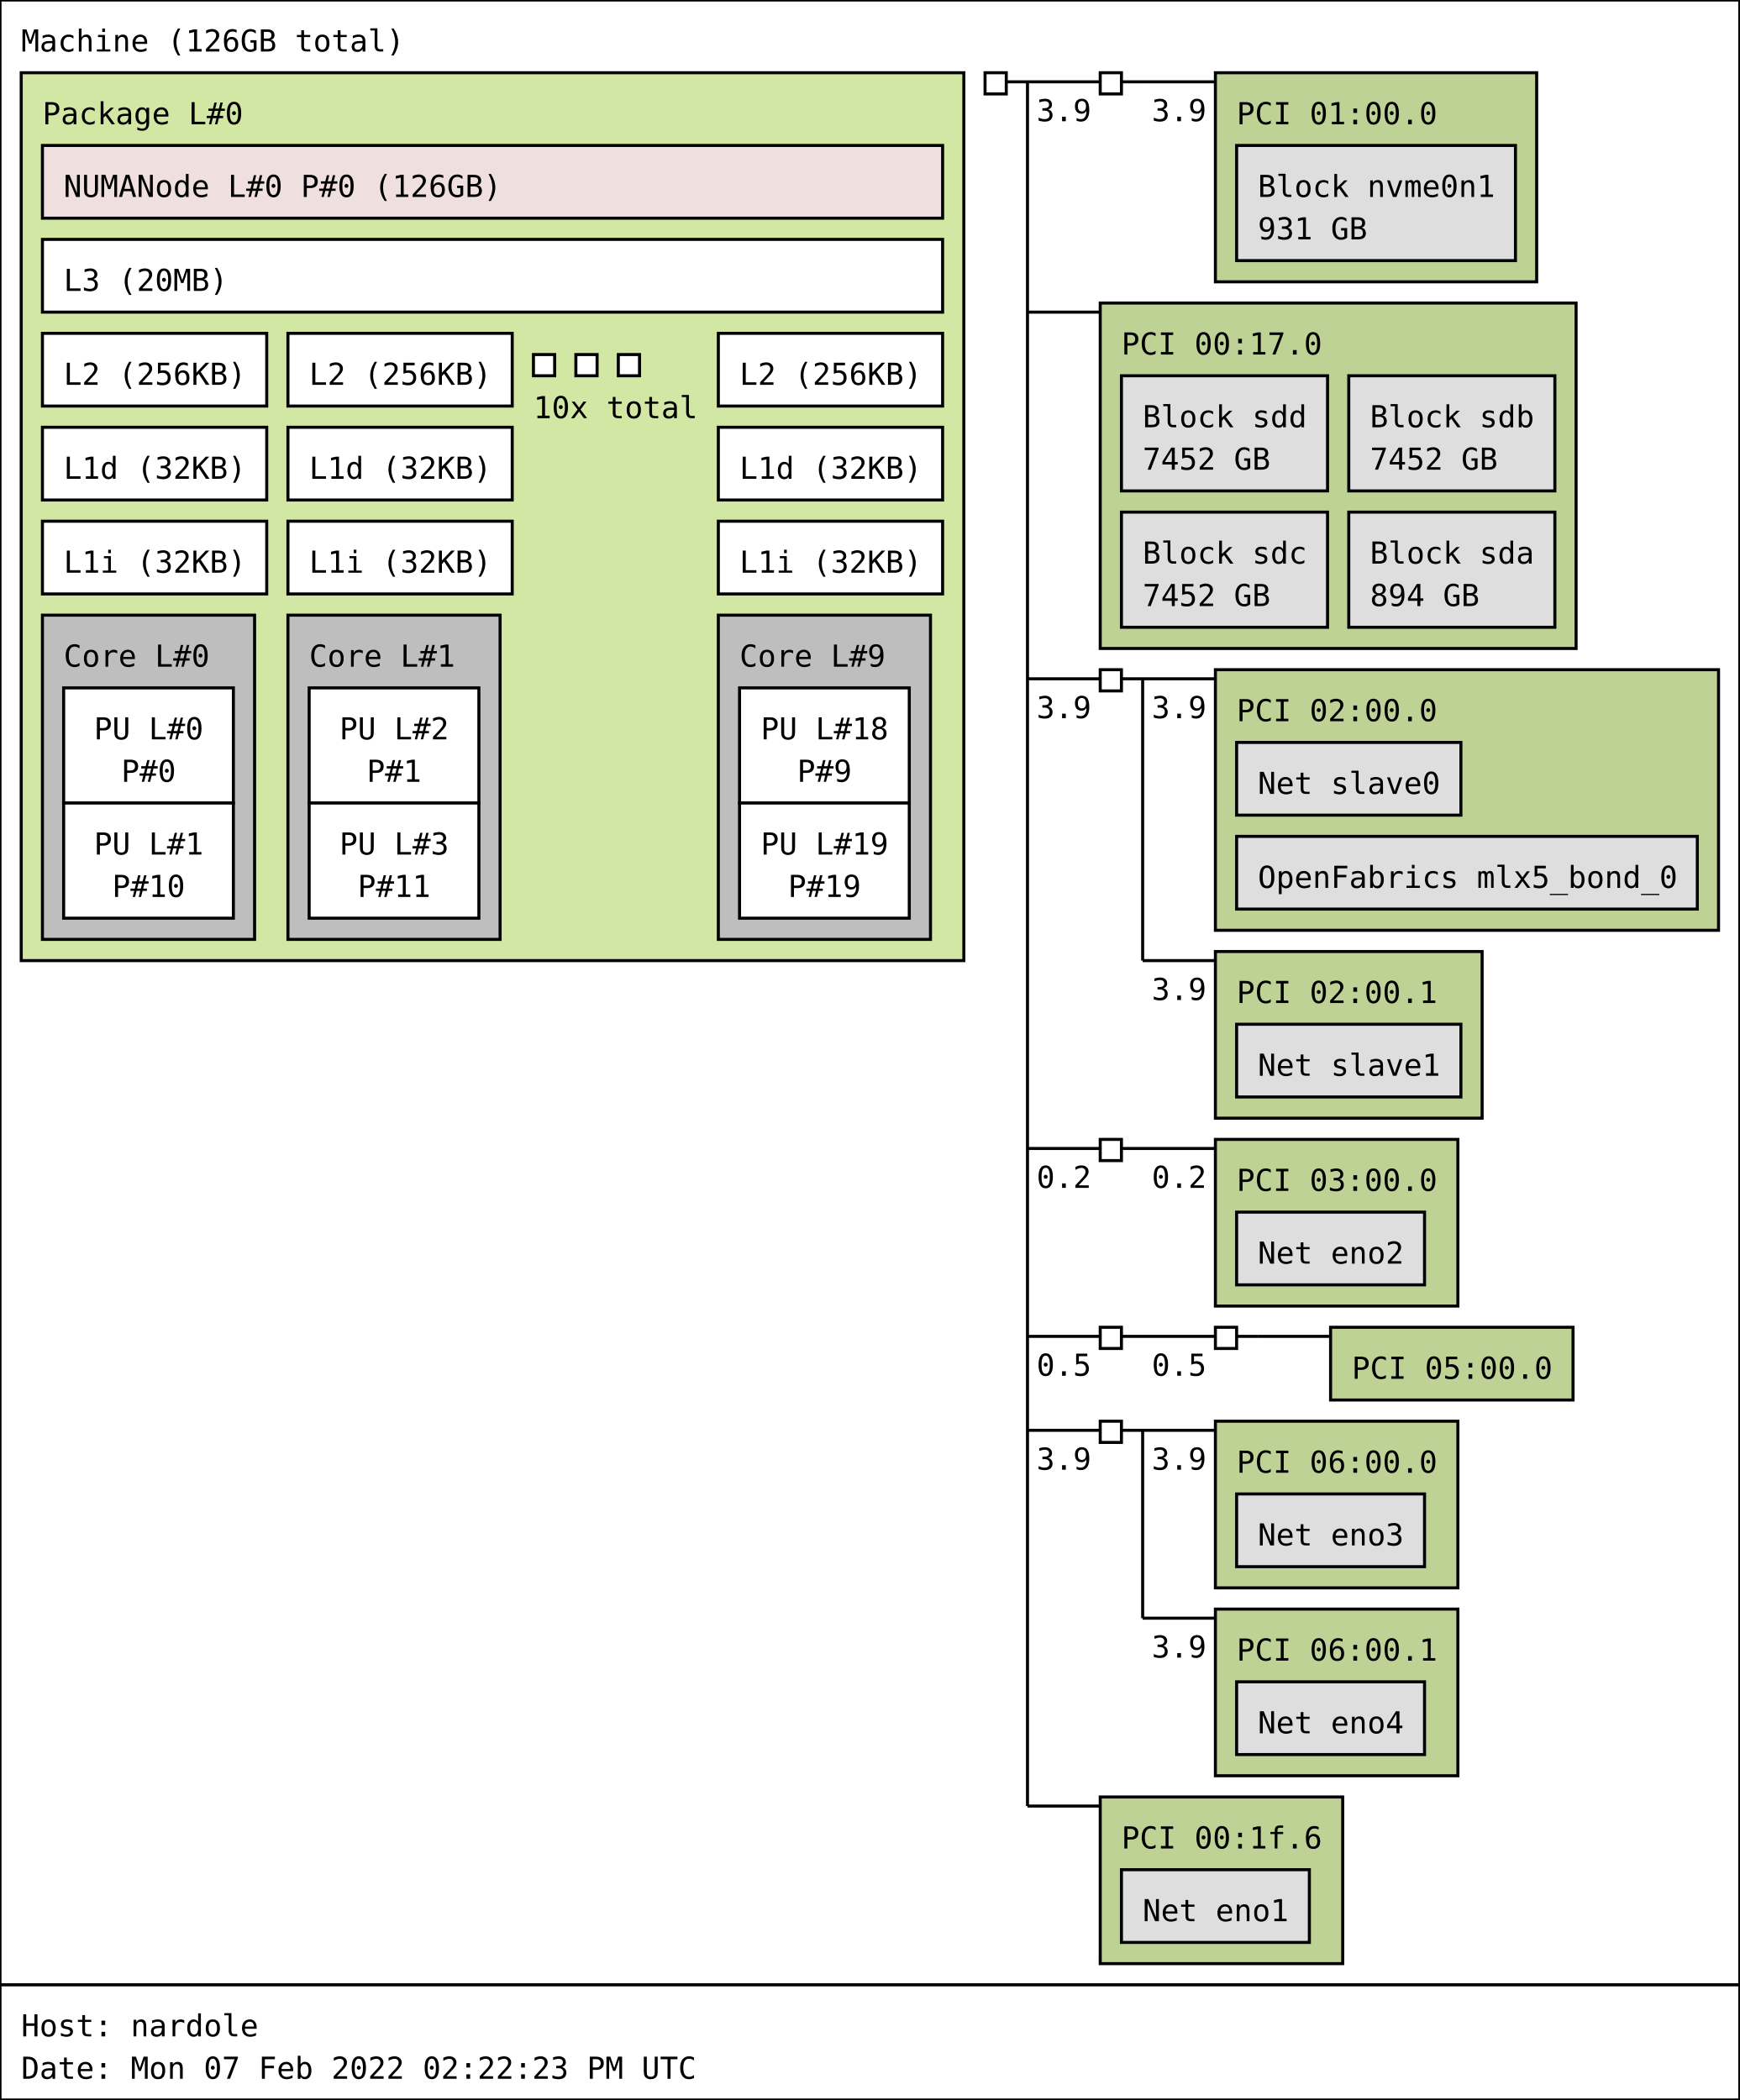
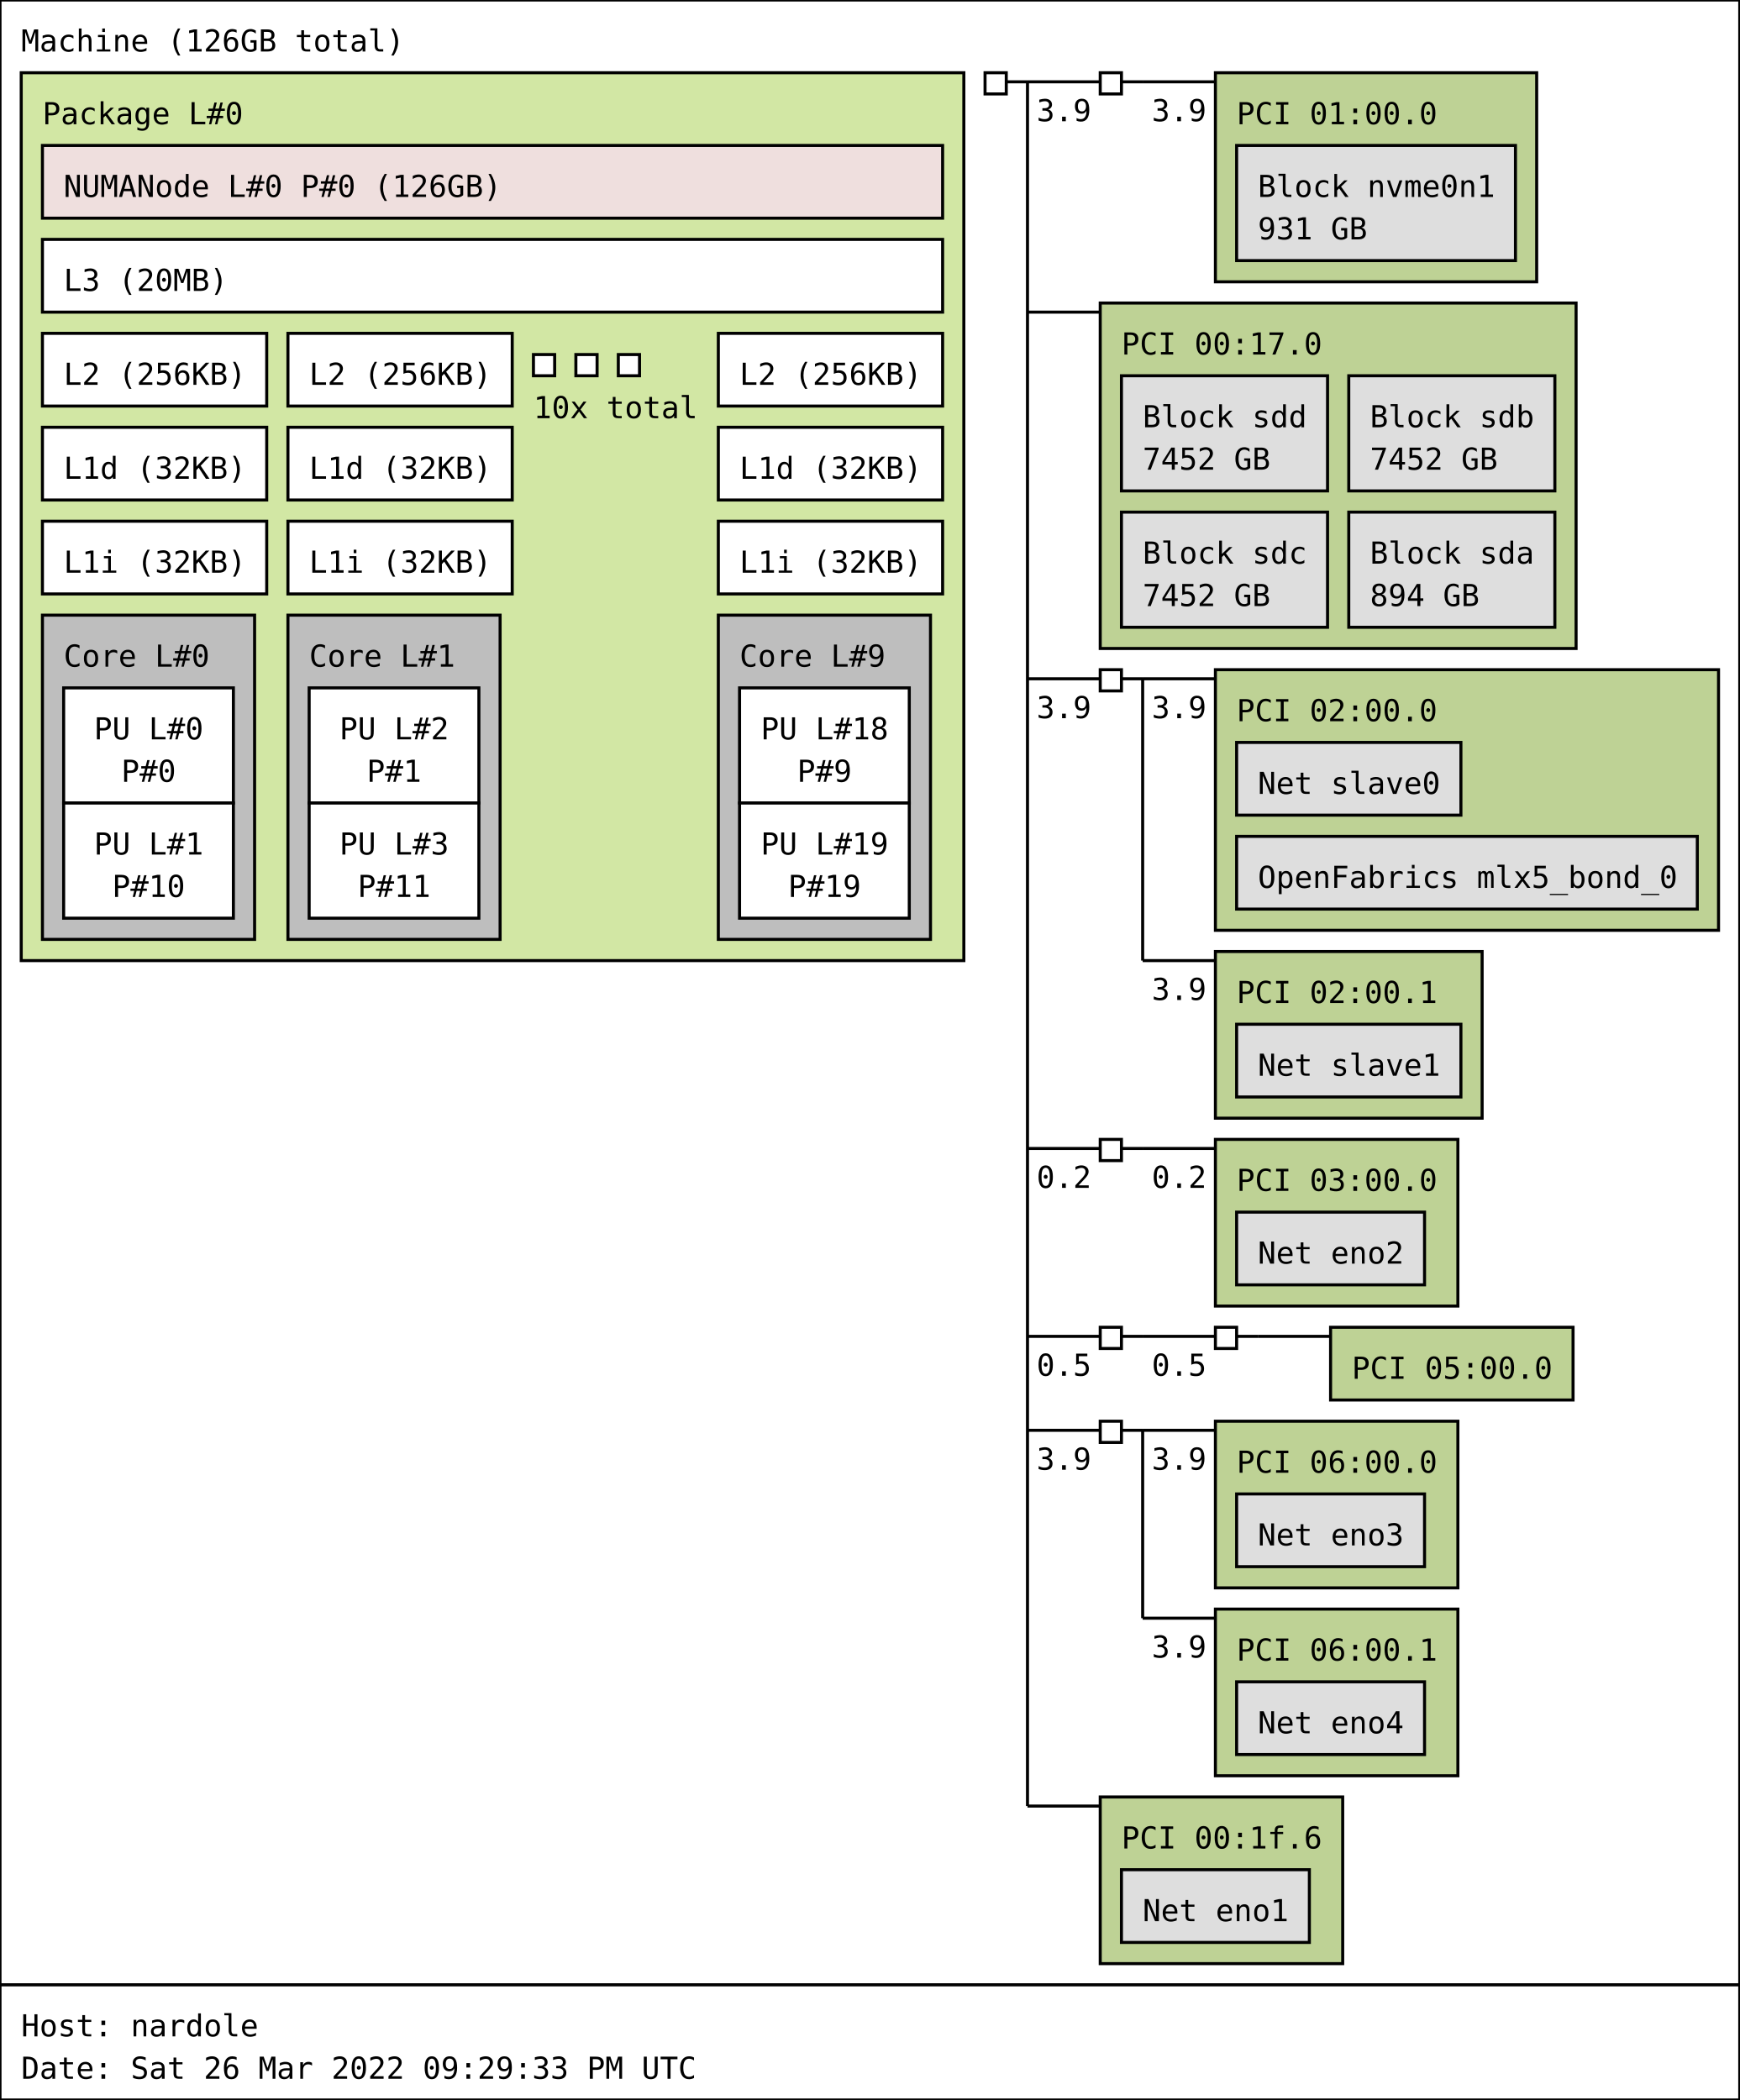
<svg xmlns="http://www.w3.org/2000/svg" width="574px" height="693px" viewBox="0 0 574px 693px" version="1.1">
  <rect id="Machine_0_rect" class="Machine" x="0" y="0" width="574" height="655" fill="rgb(255,255,255)" stroke="rgb(0,0,0)" stroke-width="1" />
  <text id="Machine_0_text" class="Machine" font-family="Monospace" x="7" y="17" fill="rgb(0,0,0)" font-size="10px">Machine (126GB total)</text>
  <rect id="Package_0_rect" class="Package" x="7" y="24" width="311" height="293" fill="rgb(210,231,164)" stroke="rgb(0,0,0)" stroke-width="1" />
  <text id="Package_0_text" class="Package" font-family="Monospace" x="14" y="41" fill="rgb(0,0,0)" font-size="10px">Package L#0</text>
  <rect id="L3_0_rect" class="L3" x="14" y="79" width="297" height="24" fill="rgb(255,255,255)" stroke="rgb(0,0,0)" stroke-width="1" />
  <text id="L3_0_text" class="L3" font-family="Monospace" x="21" y="96" fill="rgb(0,0,0)" font-size="10px">L3 (20MB)</text>
  <rect id="L2_0_rect" class="L2" x="14" y="110" width="74" height="24" fill="rgb(255,255,255)" stroke="rgb(0,0,0)" stroke-width="1" />
  <text id="L2_0_text" class="L2" font-family="Monospace" x="21" y="127" fill="rgb(0,0,0)" font-size="10px">L2 (256KB)</text>
  <rect id="L1d_0_rect" class="L1d" x="14" y="141" width="74" height="24" fill="rgb(255,255,255)" stroke="rgb(0,0,0)" stroke-width="1" />
  <text id="L1d_0_text" class="L1d" font-family="Monospace" x="21" y="158" fill="rgb(0,0,0)" font-size="10px">L1d (32KB)</text>
  <rect id="L1i_0_rect" class="L1i" x="14" y="172" width="74" height="24" fill="rgb(255,255,255)" stroke="rgb(0,0,0)" stroke-width="1" />
  <text id="L1i_0_text" class="L1i" font-family="Monospace" x="21" y="189" fill="rgb(0,0,0)" font-size="10px">L1i (32KB)</text>
  <rect id="Core_0_rect" class="Core" x="14" y="203" width="70" height="107" fill="rgb(190,190,190)" stroke="rgb(0,0,0)" stroke-width="1" />
  <text id="Core_0_text" class="Core" font-family="Monospace" x="21" y="220" fill="rgb(0,0,0)" font-size="10px">Core L#0</text>
  <rect id="PU_0_rect" class="PU" x="21" y="227" width="56" height="38" fill="rgb(255,255,255)" stroke="rgb(0,0,0)" stroke-width="1" />
  <text id="PU_0_text" class="PU" font-family="Monospace" x="31" y="244" fill="rgb(0,0,0)" font-size="10px">PU L#0</text>
  <text id="PU_0_text_1" class="PU" font-family="Monospace" x="40" y="258" fill="rgb(0,0,0)" font-size="10px">P#0</text>
  <rect id="PU_1_rect" class="PU" x="21" y="265" width="56" height="38" fill="rgb(255,255,255)" stroke="rgb(0,0,0)" stroke-width="1" />
  <text id="PU_1_text" class="PU" font-family="Monospace" x="31" y="282" fill="rgb(0,0,0)" font-size="10px">PU L#1</text>
  <text id="PU_1_text_1" class="PU" font-family="Monospace" x="37" y="296" fill="rgb(0,0,0)" font-size="10px">P#10</text>
  <rect id="L2_1_rect" class="L2" x="95" y="110" width="74" height="24" fill="rgb(255,255,255)" stroke="rgb(0,0,0)" stroke-width="1" />
  <text id="L2_1_text" class="L2" font-family="Monospace" x="102" y="127" fill="rgb(0,0,0)" font-size="10px">L2 (256KB)</text>
  <rect id="L1d_1_rect" class="L1d" x="95" y="141" width="74" height="24" fill="rgb(255,255,255)" stroke="rgb(0,0,0)" stroke-width="1" />
  <text id="L1d_1_text" class="L1d" font-family="Monospace" x="102" y="158" fill="rgb(0,0,0)" font-size="10px">L1d (32KB)</text>
  <rect id="L1i_1_rect" class="L1i" x="95" y="172" width="74" height="24" fill="rgb(255,255,255)" stroke="rgb(0,0,0)" stroke-width="1" />
  <text id="L1i_1_text" class="L1i" font-family="Monospace" x="102" y="189" fill="rgb(0,0,0)" font-size="10px">L1i (32KB)</text>
  <rect id="Core_1_rect" class="Core" x="95" y="203" width="70" height="107" fill="rgb(190,190,190)" stroke="rgb(0,0,0)" stroke-width="1" />
  <text id="Core_1_text" class="Core" font-family="Monospace" x="102" y="220" fill="rgb(0,0,0)" font-size="10px">Core L#1</text>
  <rect id="PU_2_rect" class="PU" x="102" y="227" width="56" height="38" fill="rgb(255,255,255)" stroke="rgb(0,0,0)" stroke-width="1" />
  <text id="PU_2_text" class="PU" font-family="Monospace" x="112" y="244" fill="rgb(0,0,0)" font-size="10px">PU L#2</text>
  <text id="PU_2_text_1" class="PU" font-family="Monospace" x="121" y="258" fill="rgb(0,0,0)" font-size="10px">P#1</text>
  <rect id="PU_3_rect" class="PU" x="102" y="265" width="56" height="38" fill="rgb(255,255,255)" stroke="rgb(0,0,0)" stroke-width="1" />
  <text id="PU_3_text" class="PU" font-family="Monospace" x="112" y="282" fill="rgb(0,0,0)" font-size="10px">PU L#3</text>
  <text id="PU_3_text_1" class="PU" font-family="Monospace" x="118" y="296" fill="rgb(0,0,0)" font-size="10px">P#11</text>
  <rect id="L2_2_rect" class="L2" x="176" y="117" width="7" height="7" fill="rgb(255,255,255)" stroke="rgb(0,0,0)" stroke-width="1" />
  <rect id="L2_2_rect" class="L2" x="190" y="117" width="7" height="7" fill="rgb(255,255,255)" stroke="rgb(0,0,0)" stroke-width="1" />
  <rect id="L2_2_rect" class="L2" x="204" y="117" width="7" height="7" fill="rgb(255,255,255)" stroke="rgb(0,0,0)" stroke-width="1" />
  <text id="L2_2_text" class="L2" font-family="Monospace" x="176" y="138" fill="rgb(0,0,0)" font-size="10px">10x total</text>
  <rect id="L2_9_rect" class="L2" x="237" y="110" width="74" height="24" fill="rgb(255,255,255)" stroke="rgb(0,0,0)" stroke-width="1" />
  <text id="L2_9_text" class="L2" font-family="Monospace" x="244" y="127" fill="rgb(0,0,0)" font-size="10px">L2 (256KB)</text>
  <rect id="L1d_9_rect" class="L1d" x="237" y="141" width="74" height="24" fill="rgb(255,255,255)" stroke="rgb(0,0,0)" stroke-width="1" />
  <text id="L1d_9_text" class="L1d" font-family="Monospace" x="244" y="158" fill="rgb(0,0,0)" font-size="10px">L1d (32KB)</text>
  <rect id="L1i_9_rect" class="L1i" x="237" y="172" width="74" height="24" fill="rgb(255,255,255)" stroke="rgb(0,0,0)" stroke-width="1" />
  <text id="L1i_9_text" class="L1i" font-family="Monospace" x="244" y="189" fill="rgb(0,0,0)" font-size="10px">L1i (32KB)</text>
  <rect id="Core_9_rect" class="Core" x="237" y="203" width="70" height="107" fill="rgb(190,190,190)" stroke="rgb(0,0,0)" stroke-width="1" />
  <text id="Core_9_text" class="Core" font-family="Monospace" x="244" y="220" fill="rgb(0,0,0)" font-size="10px">Core L#9</text>
  <rect id="PU_18_rect" class="PU" x="244" y="227" width="56" height="38" fill="rgb(255,255,255)" stroke="rgb(0,0,0)" stroke-width="1" />
  <text id="PU_18_text" class="PU" font-family="Monospace" x="251" y="244" fill="rgb(0,0,0)" font-size="10px">PU L#18</text>
  <text id="PU_18_text_1" class="PU" font-family="Monospace" x="263" y="258" fill="rgb(0,0,0)" font-size="10px">P#9</text>
  <rect id="PU_19_rect" class="PU" x="244" y="265" width="56" height="38" fill="rgb(255,255,255)" stroke="rgb(0,0,0)" stroke-width="1" />
  <text id="PU_19_text" class="PU" font-family="Monospace" x="251" y="282" fill="rgb(0,0,0)" font-size="10px">PU L#19</text>
  <text id="PU_19_text_1" class="PU" font-family="Monospace" x="260" y="296" fill="rgb(0,0,0)" font-size="10px">P#19</text>
  <rect id="NUMANode_0_rect" class="NUMANode" x="14" y="48" width="297" height="24" fill="rgb(239,223,222)" stroke="rgb(0,0,0)" stroke-width="1" />
  <text id="NUMANode_0_text" class="NUMANode" font-family="Monospace" x="21" y="65" fill="rgb(0,0,0)" font-size="10px">NUMANode L#0 P#0 (126GB)</text>
  <rect id="HostBridge_0_rect" class="HostBridge" x="325" y="24" width="7" height="7" fill="rgb(255,255,255)" stroke="rgb(0,0,0)" stroke-width="1" />
  <line id="HostBridge_0_line" class="HostBridge" x1="332" y1="27" x2="339" y2="27" stroke="rgb(0,0,0)" stroke-width="1" />
  <line id="HostBridge_0_line_2" class="HostBridge" x1="339" y1="27" x2="363" y2="27" stroke="rgb(0,0,0)" stroke-width="1" />
  <text id="HostBridge_0_text_2" class="HostBridge" font-family="Monospace" x="342" y="40" fill="rgb(0,0,0)" font-size="10px">3.9</text>
  <line id="HostBridge_0_line_3" class="HostBridge" x1="339" y1="103" x2="363" y2="103" stroke="rgb(0,0,0)" stroke-width="1" />
  <line id="HostBridge_0_line_4" class="HostBridge" x1="339" y1="224" x2="363" y2="224" stroke="rgb(0,0,0)" stroke-width="1" />
  <text id="HostBridge_0_text_4" class="HostBridge" font-family="Monospace" x="342" y="237" fill="rgb(0,0,0)" font-size="10px">3.9</text>
  <line id="HostBridge_0_line_5" class="HostBridge" x1="339" y1="379" x2="363" y2="379" stroke="rgb(0,0,0)" stroke-width="1" />
  <text id="HostBridge_0_text_5" class="HostBridge" font-family="Monospace" x="342" y="392" fill="rgb(0,0,0)" font-size="10px">0.2</text>
  <line id="HostBridge_0_line_6" class="HostBridge" x1="339" y1="441" x2="363" y2="441" stroke="rgb(0,0,0)" stroke-width="1" />
  <text id="HostBridge_0_text_6" class="HostBridge" font-family="Monospace" x="342" y="454" fill="rgb(0,0,0)" font-size="10px">0.5</text>
  <line id="HostBridge_0_line_7" class="HostBridge" x1="339" y1="472" x2="363" y2="472" stroke="rgb(0,0,0)" stroke-width="1" />
  <text id="HostBridge_0_text_7" class="HostBridge" font-family="Monospace" x="342" y="485" fill="rgb(0,0,0)" font-size="10px">3.9</text>
  <line id="HostBridge_0_line_8" class="HostBridge" x1="339" y1="596" x2="363" y2="596" stroke="rgb(0,0,0)" stroke-width="1" />
  <line id="HostBridge_0_line_1" class="HostBridge" x1="339" y1="27" x2="339" y2="596" stroke="rgb(0,0,0)" stroke-width="1" />
  <rect id="PCIBridge_1_rect" class="PCIBridge" x="363" y="24" width="7" height="7" fill="rgb(255,255,255)" stroke="rgb(0,0,0)" stroke-width="1" />
  <line id="PCIBridge_1_line" class="PCIBridge" x1="370" y1="27" x2="377" y2="27" stroke="rgb(0,0,0)" stroke-width="1" />
  <line id="PCIBridge_1_line_2" class="PCIBridge" x1="377" y1="27" x2="401" y2="27" stroke="rgb(0,0,0)" stroke-width="1" />
  <text id="PCIBridge_1_text_2" class="PCIBridge" font-family="Monospace" x="380" y="40" fill="rgb(0,0,0)" font-size="10px">3.9</text>
  <line id="PCIBridge_1_line_1" class="PCIBridge" x1="377" y1="27" x2="377" y2="27" stroke="rgb(0,0,0)" stroke-width="1" />
  <rect id="PCI_0_rect" class="PCI" x="401" y="24" width="106" height="69" fill="rgb(190,210,149)" stroke="rgb(0,0,0)" stroke-width="1" />
  <text id="PCI_0_text" class="PCI" font-family="Monospace" x="408" y="41" fill="rgb(0,0,0)" font-size="10px">PCI 01:00.0</text>
  <rect id="Block_0_rect" class="Block" x="408" y="48" width="92" height="38" fill="rgb(222,222,222)" stroke="rgb(0,0,0)" stroke-width="1" />
  <text id="Block_0_text" class="Block" font-family="Monospace" x="415" y="65" fill="rgb(0,0,0)" font-size="10px">Block nvme0n1</text>
  <text id="Block_0_text_1" class="Block" font-family="Monospace" x="415" y="79" fill="rgb(0,0,0)" font-size="10px">931 GB</text>
  <rect id="PCI_1_rect" class="PCI" x="363" y="100" width="157" height="114" fill="rgb(190,210,149)" stroke="rgb(0,0,0)" stroke-width="1" />
  <text id="PCI_1_text" class="PCI" font-family="Monospace" x="370" y="117" fill="rgb(0,0,0)" font-size="10px">PCI 00:17.0</text>
  <rect id="Block_1_rect" class="Block" x="370" y="124" width="68" height="38" fill="rgb(222,222,222)" stroke="rgb(0,0,0)" stroke-width="1" />
  <text id="Block_1_text" class="Block" font-family="Monospace" x="377" y="141" fill="rgb(0,0,0)" font-size="10px">Block sdd</text>
  <text id="Block_1_text_1" class="Block" font-family="Monospace" x="377" y="155" fill="rgb(0,0,0)" font-size="10px">7452 GB</text>
  <rect id="Block_2_rect" class="Block" x="445" y="124" width="68" height="38" fill="rgb(222,222,222)" stroke="rgb(0,0,0)" stroke-width="1" />
  <text id="Block_2_text" class="Block" font-family="Monospace" x="452" y="141" fill="rgb(0,0,0)" font-size="10px">Block sdb</text>
  <text id="Block_2_text_1" class="Block" font-family="Monospace" x="452" y="155" fill="rgb(0,0,0)" font-size="10px">7452 GB</text>
  <rect id="Block_3_rect" class="Block" x="370" y="169" width="68" height="38" fill="rgb(222,222,222)" stroke="rgb(0,0,0)" stroke-width="1" />
  <text id="Block_3_text" class="Block" font-family="Monospace" x="377" y="186" fill="rgb(0,0,0)" font-size="10px">Block sdc</text>
  <text id="Block_3_text_1" class="Block" font-family="Monospace" x="377" y="200" fill="rgb(0,0,0)" font-size="10px">7452 GB</text>
  <rect id="Block_4_rect" class="Block" x="445" y="169" width="68" height="38" fill="rgb(222,222,222)" stroke="rgb(0,0,0)" stroke-width="1" />
  <text id="Block_4_text" class="Block" font-family="Monospace" x="452" y="186" fill="rgb(0,0,0)" font-size="10px">Block sda</text>
  <text id="Block_4_text_1" class="Block" font-family="Monospace" x="452" y="200" fill="rgb(0,0,0)" font-size="10px">894 GB</text>
  <rect id="PCIBridge_2_rect" class="PCIBridge" x="363" y="221" width="7" height="7" fill="rgb(255,255,255)" stroke="rgb(0,0,0)" stroke-width="1" />
  <line id="PCIBridge_2_line" class="PCIBridge" x1="370" y1="224" x2="377" y2="224" stroke="rgb(0,0,0)" stroke-width="1" />
  <line id="PCIBridge_2_line_2" class="PCIBridge" x1="377" y1="224" x2="401" y2="224" stroke="rgb(0,0,0)" stroke-width="1" />
  <text id="PCIBridge_2_text_2" class="PCIBridge" font-family="Monospace" x="380" y="237" fill="rgb(0,0,0)" font-size="10px">3.9</text>
  <line id="PCIBridge_2_line_3" class="PCIBridge" x1="377" y1="317" x2="401" y2="317" stroke="rgb(0,0,0)" stroke-width="1" />
  <text id="PCIBridge_2_text_3" class="PCIBridge" font-family="Monospace" x="380" y="330" fill="rgb(0,0,0)" font-size="10px">3.9</text>
  <line id="PCIBridge_2_line_1" class="PCIBridge" x1="377" y1="224" x2="377" y2="317" stroke="rgb(0,0,0)" stroke-width="1" />
  <rect id="PCI_2_rect" class="PCI" x="401" y="221" width="166" height="86" fill="rgb(190,210,149)" stroke="rgb(0,0,0)" stroke-width="1" />
  <text id="PCI_2_text" class="PCI" font-family="Monospace" x="408" y="238" fill="rgb(0,0,0)" font-size="10px">PCI 02:00.0</text>
  <rect id="Net_5_rect" class="Net" x="408" y="245" width="74" height="24" fill="rgb(222,222,222)" stroke="rgb(0,0,0)" stroke-width="1" />
  <text id="Net_5_text" class="Net" font-family="Monospace" x="415" y="262" fill="rgb(0,0,0)" font-size="10px">Net slave0</text>
  <rect id="OpenFabrics_6_rect" class="OpenFabrics" x="408" y="276" width="152" height="24" fill="rgb(222,222,222)" stroke="rgb(0,0,0)" stroke-width="1" />
  <text id="OpenFabrics_6_text" class="OpenFabrics" font-family="Monospace" x="415" y="293" fill="rgb(0,0,0)" font-size="10px">OpenFabrics mlx5_bond_0</text>
  <rect id="PCI_3_rect" class="PCI" x="401" y="314" width="88" height="55" fill="rgb(190,210,149)" stroke="rgb(0,0,0)" stroke-width="1" />
  <text id="PCI_3_text" class="PCI" font-family="Monospace" x="408" y="331" fill="rgb(0,0,0)" font-size="10px">PCI 02:00.1</text>
  <rect id="Net_7_rect" class="Net" x="408" y="338" width="74" height="24" fill="rgb(222,222,222)" stroke="rgb(0,0,0)" stroke-width="1" />
  <text id="Net_7_text" class="Net" font-family="Monospace" x="415" y="355" fill="rgb(0,0,0)" font-size="10px">Net slave1</text>
  <rect id="PCIBridge_3_rect" class="PCIBridge" x="363" y="376" width="7" height="7" fill="rgb(255,255,255)" stroke="rgb(0,0,0)" stroke-width="1" />
  <line id="PCIBridge_3_line" class="PCIBridge" x1="370" y1="379" x2="377" y2="379" stroke="rgb(0,0,0)" stroke-width="1" />
  <line id="PCIBridge_3_line_2" class="PCIBridge" x1="377" y1="379" x2="401" y2="379" stroke="rgb(0,0,0)" stroke-width="1" />
  <text id="PCIBridge_3_text_2" class="PCIBridge" font-family="Monospace" x="380" y="392" fill="rgb(0,0,0)" font-size="10px">0.2</text>
  <line id="PCIBridge_3_line_1" class="PCIBridge" x1="377" y1="379" x2="377" y2="379" stroke="rgb(0,0,0)" stroke-width="1" />
  <rect id="PCI_4_rect" class="PCI" x="401" y="376" width="80" height="55" fill="rgb(190,210,149)" stroke="rgb(0,0,0)" stroke-width="1" />
  <text id="PCI_4_text" class="PCI" font-family="Monospace" x="408" y="393" fill="rgb(0,0,0)" font-size="10px">PCI 03:00.0</text>
  <rect id="Net_8_rect" class="Net" x="408" y="400" width="62" height="24" fill="rgb(222,222,222)" stroke="rgb(0,0,0)" stroke-width="1" />
  <text id="Net_8_text" class="Net" font-family="Monospace" x="415" y="417" fill="rgb(0,0,0)" font-size="10px">Net eno2</text>
  <rect id="PCIBridge_4_rect" class="PCIBridge" x="363" y="438" width="7" height="7" fill="rgb(255,255,255)" stroke="rgb(0,0,0)" stroke-width="1" />
  <line id="PCIBridge_4_line" class="PCIBridge" x1="370" y1="441" x2="377" y2="441" stroke="rgb(0,0,0)" stroke-width="1" />
  <line id="PCIBridge_4_line_2" class="PCIBridge" x1="377" y1="441" x2="401" y2="441" stroke="rgb(0,0,0)" stroke-width="1" />
  <text id="PCIBridge_4_text_2" class="PCIBridge" font-family="Monospace" x="380" y="454" fill="rgb(0,0,0)" font-size="10px">0.5</text>
  <line id="PCIBridge_4_line_1" class="PCIBridge" x1="377" y1="441" x2="377" y2="441" stroke="rgb(0,0,0)" stroke-width="1" />
  <rect id="PCIBridge_5_rect" class="PCIBridge" x="401" y="438" width="7" height="7" fill="rgb(255,255,255)" stroke="rgb(0,0,0)" stroke-width="1" />
  <line id="PCIBridge_5_line" class="PCIBridge" x1="408" y1="441" x2="415" y2="441" stroke="rgb(0,0,0)" stroke-width="1" />
  <line id="PCIBridge_5_line_2" class="PCIBridge" x1="415" y1="441" x2="439" y2="441" stroke="rgb(0,0,0)" stroke-width="1" />
  <line id="PCIBridge_5_line_1" class="PCIBridge" x1="415" y1="441" x2="415" y2="441" stroke="rgb(0,0,0)" stroke-width="1" />
  <rect id="PCI_5_rect" class="PCI" x="439" y="438" width="80" height="24" fill="rgb(190,210,149)" stroke="rgb(0,0,0)" stroke-width="1" />
  <text id="PCI_5_text" class="PCI" font-family="Monospace" x="446" y="455" fill="rgb(0,0,0)" font-size="10px">PCI 05:00.0</text>
  <rect id="PCIBridge_6_rect" class="PCIBridge" x="363" y="469" width="7" height="7" fill="rgb(255,255,255)" stroke="rgb(0,0,0)" stroke-width="1" />
  <line id="PCIBridge_6_line" class="PCIBridge" x1="370" y1="472" x2="377" y2="472" stroke="rgb(0,0,0)" stroke-width="1" />
  <line id="PCIBridge_6_line_2" class="PCIBridge" x1="377" y1="472" x2="401" y2="472" stroke="rgb(0,0,0)" stroke-width="1" />
  <text id="PCIBridge_6_text_2" class="PCIBridge" font-family="Monospace" x="380" y="485" fill="rgb(0,0,0)" font-size="10px">3.9</text>
  <line id="PCIBridge_6_line_3" class="PCIBridge" x1="377" y1="534" x2="401" y2="534" stroke="rgb(0,0,0)" stroke-width="1" />
  <text id="PCIBridge_6_text_3" class="PCIBridge" font-family="Monospace" x="380" y="547" fill="rgb(0,0,0)" font-size="10px">3.9</text>
  <line id="PCIBridge_6_line_1" class="PCIBridge" x1="377" y1="472" x2="377" y2="534" stroke="rgb(0,0,0)" stroke-width="1" />
  <rect id="PCI_6_rect" class="PCI" x="401" y="469" width="80" height="55" fill="rgb(190,210,149)" stroke="rgb(0,0,0)" stroke-width="1" />
  <text id="PCI_6_text" class="PCI" font-family="Monospace" x="408" y="486" fill="rgb(0,0,0)" font-size="10px">PCI 06:00.0</text>
  <rect id="Net_9_rect" class="Net" x="408" y="493" width="62" height="24" fill="rgb(222,222,222)" stroke="rgb(0,0,0)" stroke-width="1" />
  <text id="Net_9_text" class="Net" font-family="Monospace" x="415" y="510" fill="rgb(0,0,0)" font-size="10px">Net eno3</text>
  <rect id="PCI_7_rect" class="PCI" x="401" y="531" width="80" height="55" fill="rgb(190,210,149)" stroke="rgb(0,0,0)" stroke-width="1" />
  <text id="PCI_7_text" class="PCI" font-family="Monospace" x="408" y="548" fill="rgb(0,0,0)" font-size="10px">PCI 06:00.1</text>
  <rect id="Net_10_rect" class="Net" x="408" y="555" width="62" height="24" fill="rgb(222,222,222)" stroke="rgb(0,0,0)" stroke-width="1" />
  <text id="Net_10_text" class="Net" font-family="Monospace" x="415" y="572" fill="rgb(0,0,0)" font-size="10px">Net eno4</text>
  <rect id="PCI_8_rect" class="PCI" x="363" y="593" width="80" height="55" fill="rgb(190,210,149)" stroke="rgb(0,0,0)" stroke-width="1" />
  <text id="PCI_8_text" class="PCI" font-family="Monospace" x="370" y="610" fill="rgb(0,0,0)" font-size="10px">PCI 00:1f.6</text>
  <rect id="Net_11_rect" class="Net" x="370" y="617" width="62" height="24" fill="rgb(222,222,222)" stroke="rgb(0,0,0)" stroke-width="1" />
  <text id="Net_11_text" class="Net" font-family="Monospace" x="377" y="634" fill="rgb(0,0,0)" font-size="10px">Net eno1</text>
  <rect id="anon_rect" x="0" y="655" width="574" height="38" fill="rgb(255,255,255)" stroke="rgb(0,0,0)" stroke-width="1" />
  <text id="anon_text" font-family="Monospace" x="7" y="672" fill="rgb(0,0,0)" font-size="10px">Host: nardole</text>
-   <text id="anon_text_1" font-family="Monospace" x="7" y="686" fill="rgb(0,0,0)" font-size="10px">Date: Mon 07 Feb 2022 02:22:23 PM UTC</text>
+   <text id="anon_text_1" font-family="Monospace" x="7" y="686" fill="rgb(0,0,0)" font-size="10px">Date: Sat 26 Mar 2022 09:29:33 PM UTC</text>
</svg>
